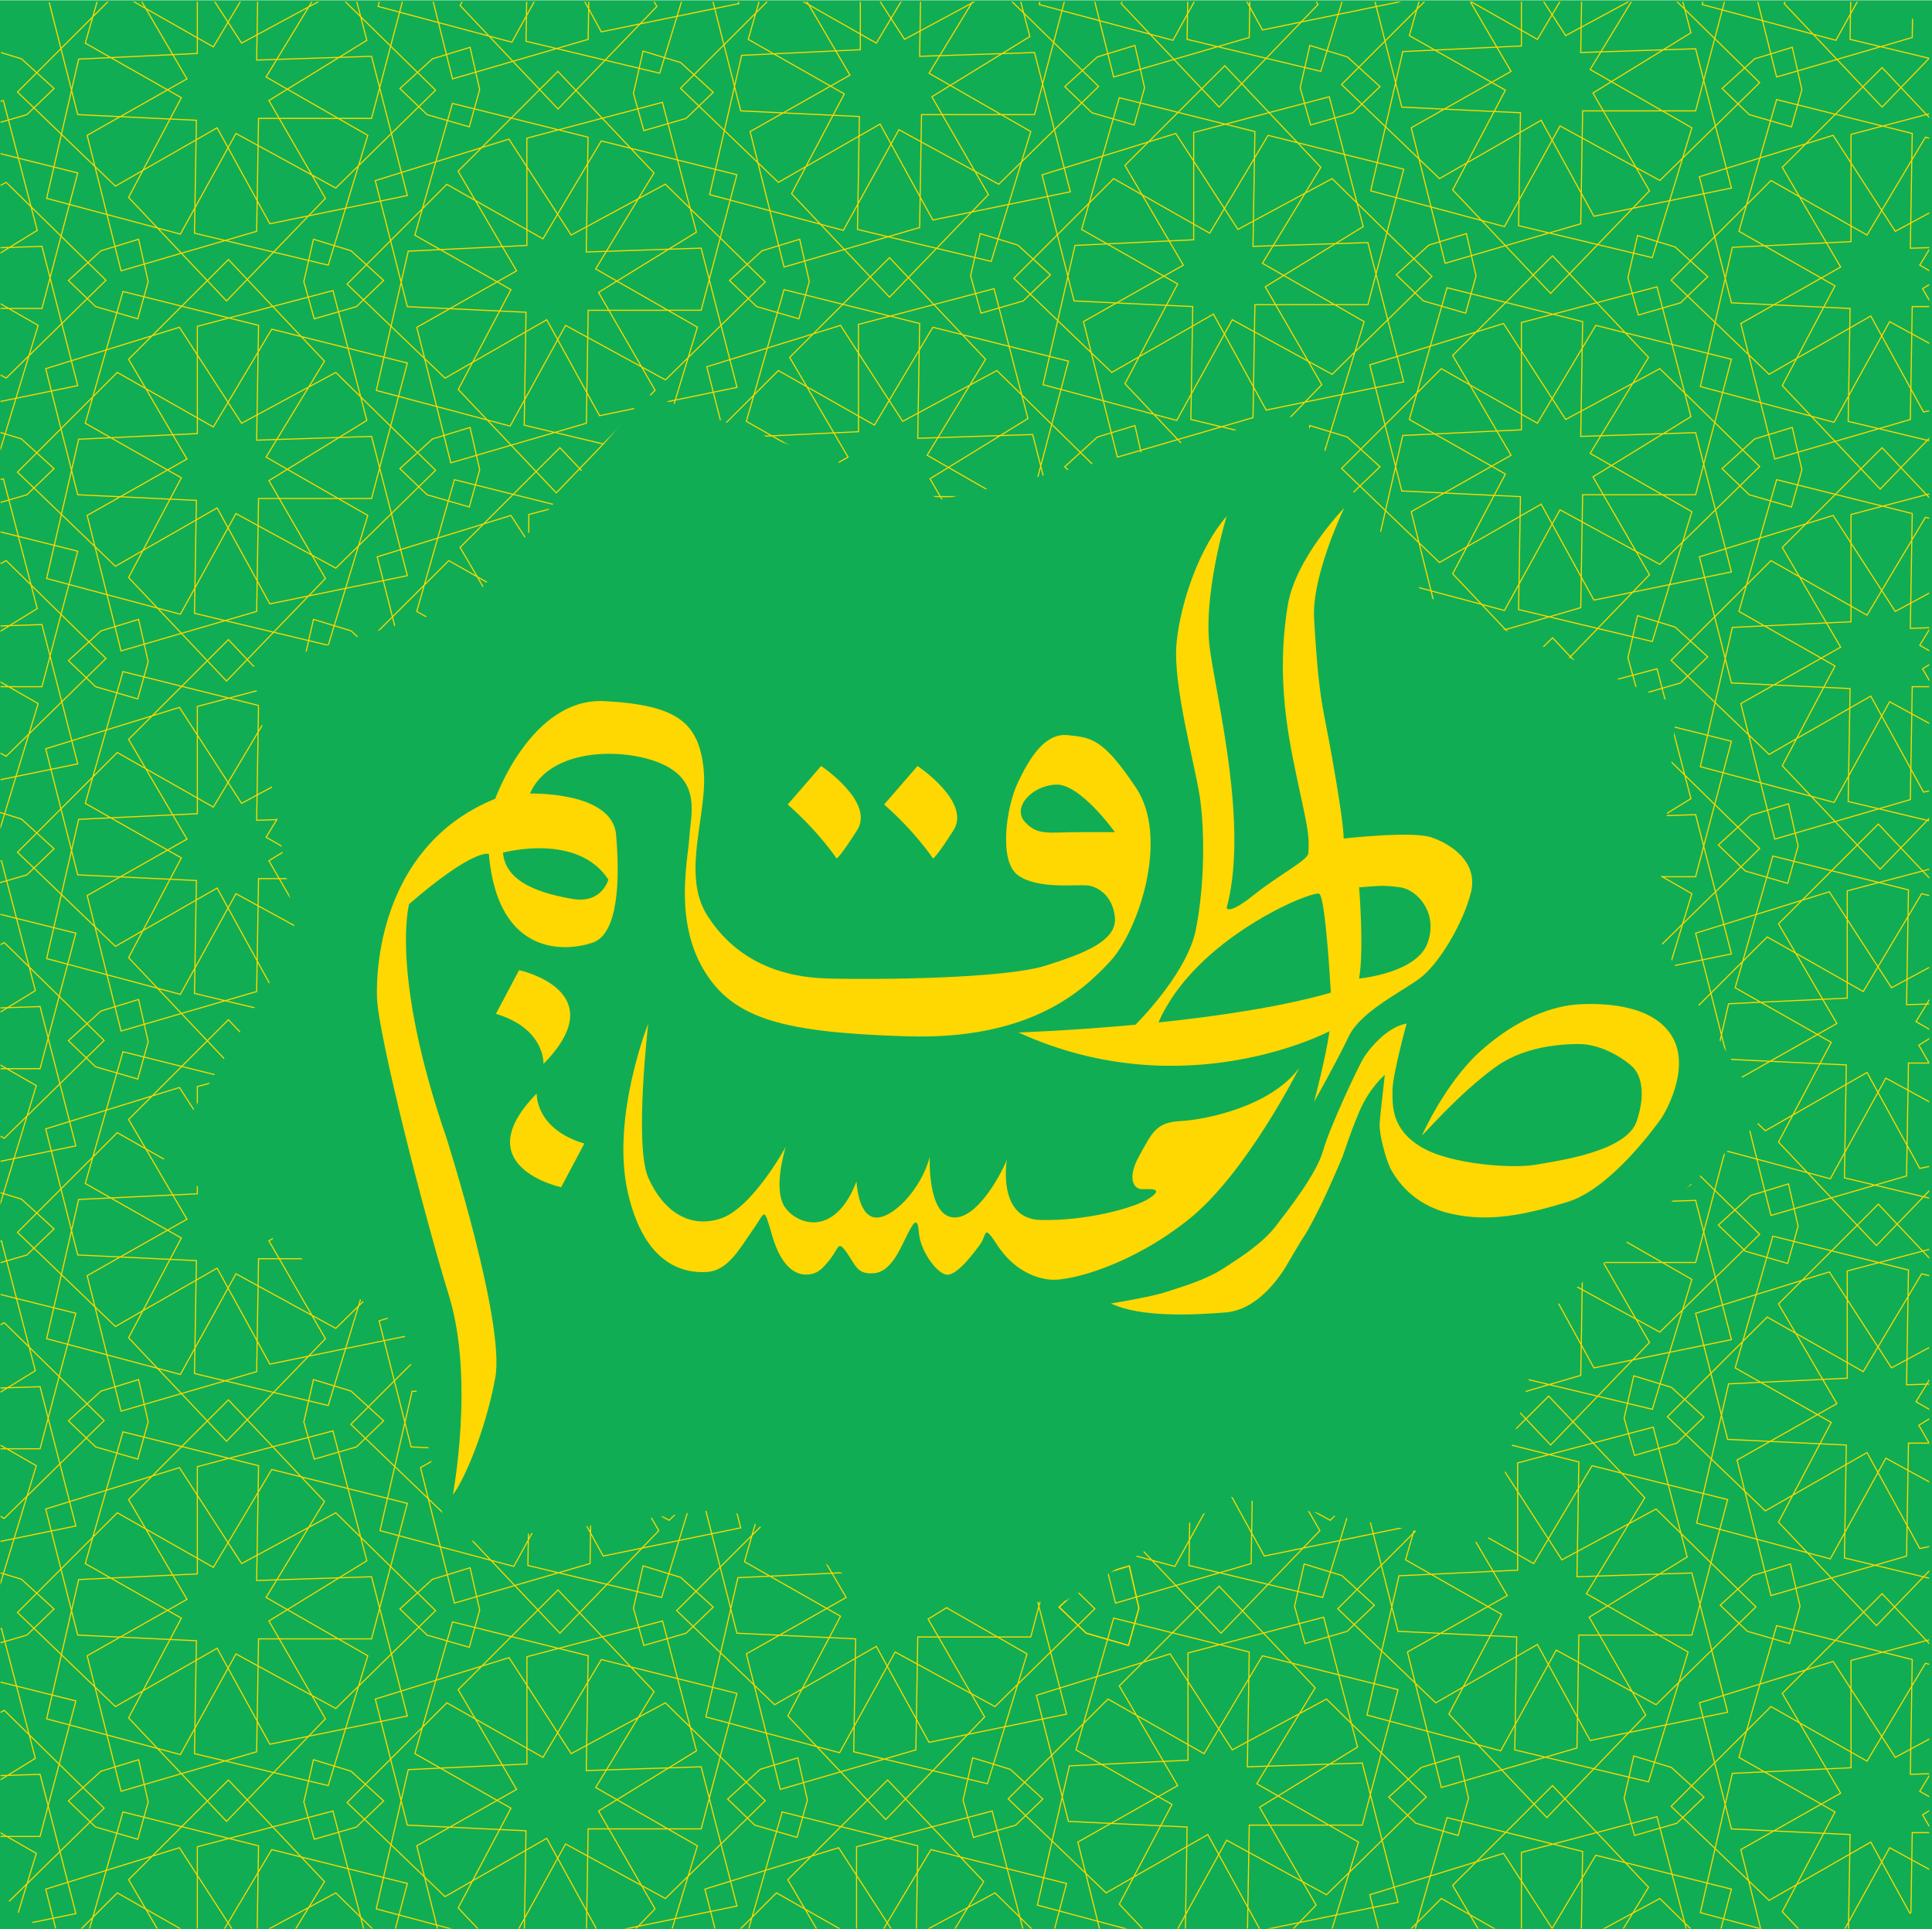
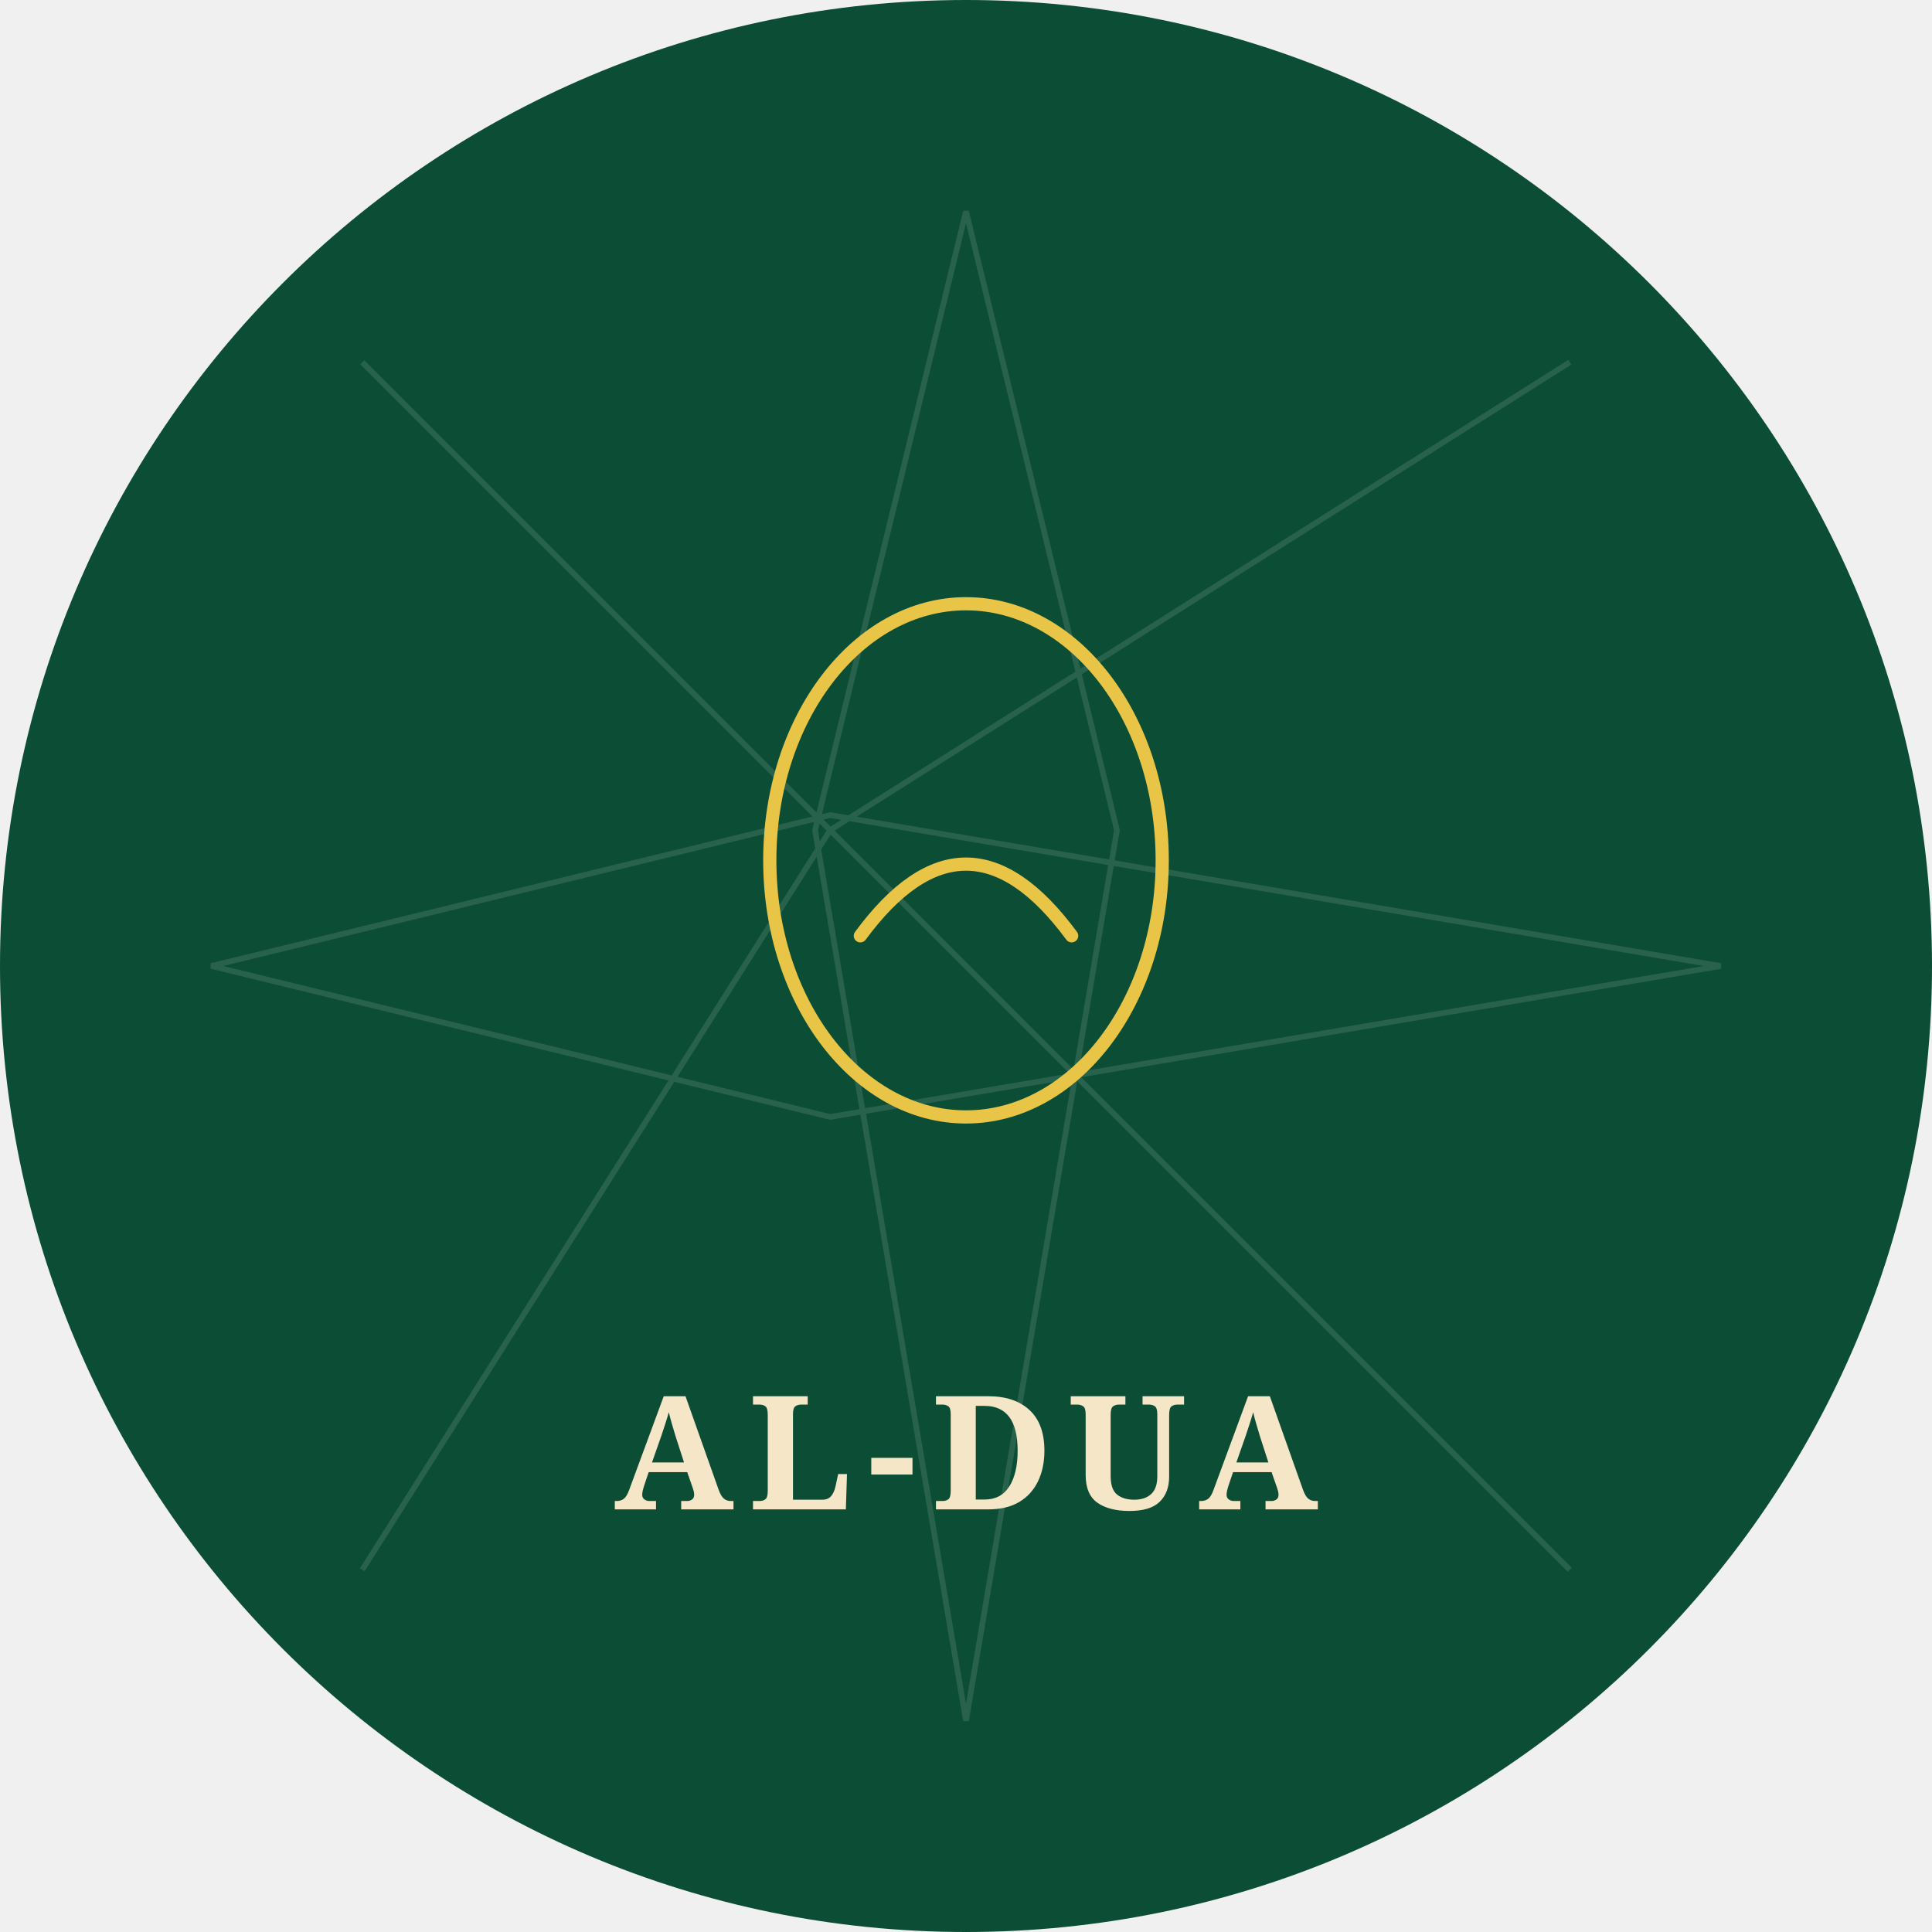
- <svg xmlns="http://www.w3.org/2000/svg" xmlns:xlink="http://www.w3.org/1999/xlink" viewBox="0 0 1745 1742">
-   <g id="Layer_2">
-     <path d="M-.39.29H1745V1744H-.39z" class="st17" fill="#11ad54" />
-     <defs>
-       <path id="SVGID_5_" d="M1690.59 1741.88H52.32c-28.64 0-51.86-23.22-51.86-51.86V53.42c0-28.64 23.22-51.86 51.86-51.86h1638.27c28.64 0 51.86 23.22 51.86 51.86v1636.6c0 28.64-23.22 51.86-51.86 51.86z" />
-     </defs>
-     <clipPath id="SVGID_2_">
-       <use overflow="visible" xlink:href="#SVGID_5_" />
-     </clipPath>
-     <path d="M293.91 522.47l-51.03-88.38 88.46-54.39-30.62-117.26-122.48 32.29v96.87l-107.18 5.1-28.92 125.77 120.79 32.29 50.18-90.93 90.16 49.29 90.16-88.38-90.16-88.37-85.06 45.88-56.14-86.67-120.78 37.39 28.92 113.87 107.17 5.09-1.7 101.98 120.79 28.89 35.72-117.27-91.86-52.68 52.73-86.68-86.76-91.77-90.16 90.07 52.74 90.08-90.16 50.98 30.62 122.37 122.48-35.69 1.7-101.97h102.07l32.32-122.37-122.48-30.59-52.73 88.37-86.76-49.28-90.16 90.07 88.46 84.98 91.86-52.69 47.63 86.68 124.18-25.49-32.32-125.77-103.77 3.4 1.7-103.67-122.48-30.59-34.02 118.96 86.76 49.29-47.64 90.08 88.46 93.47z" class="st18" fill="none" stroke="#fed800" stroke-miterlimit="10" clip-path="url(#SVGID_2_)" />
-     <path d="M283.83 287.94l38.15-11.06 24.52-23.57-29.41-26.84-33.97-10.39-8.68 38.19zM-13.87 457.89l38.15-11.05 24.52-23.58-29.42-26.83-33.97-10.4-8.67 38.19zM124.46 287.94l-38.15-11.06-24.52-23.57 29.42-26.84 33.97-10.39 8.67 38.19zM124.46 631.24l-38.15-11.05-24.52-23.58 29.42-26.83 33.97-10.39 8.67 38.18zM283.83 631.24l38.15-11.05 24.52-23.58-29.41-26.83-33.97-10.39-8.68 38.18zM423.86 457.89l-38.15-11.05-24.51-23.58 29.41-26.83 33.97-10.4 8.68 38.19z" class="st18" fill="none" stroke="#fed800" stroke-miterlimit="10" clip-path="url(#SVGID_2_)" />
-     <path d="M591.69 352.45l-51.1-88.34 88.42-54.45-30.7-117.24-122.46 32.37.06 96.88-107.16 5.17-28.84 125.79 120.81 32.2 50.12-90.96 90.2 49.23 90.09-88.44-90.22-88.32-85.03 45.95-56.19-86.63-120.76 37.47 29 113.85L475.11 282l-1.63 101.97 120.8 28.81 35.64-117.29-91.9-52.62 52.68-86.72-86.83-91.71-90.1 90.14 52.8 90.04-90.12 51.05 30.71 122.34 122.45-35.78 1.63-101.97 102.07-.07 32.24-122.39-122.51-30.5-52.67 88.41-86.79-49.23-90.1 90.14L402 341.54l91.82-52.75 47.7 86.64 124.16-25.58-32.41-125.74-103.77 3.47 1.63-103.67-122.5-30.51-33.94 118.99 86.79 49.23-47.57 90.11 88.53 93.41z" class="st18" fill="none" stroke="#fed800" stroke-miterlimit="10" clip-path="url(#SVGID_2_)" />
-     <path d="M581.53 117.99l38.16-11.06 24.51-23.58-29.41-26.83-33.97-10.39-8.68 38.18zM581.53 461.29l38.16-11.05 24.51-23.58-29.41-26.84-33.97-10.39-8.68 38.19zM721.57 287.94l-38.16-11.06-24.51-23.57 29.41-26.84 33.97-10.39 8.68 38.19zM1193.83 347.41l-51.04-88.37 88.46-54.39-30.62-117.26-122.48 32.29v96.87l-107.18 5.1-28.92 125.76 120.79 32.29 50.18-90.92 90.16 49.29 90.16-88.38-90.16-88.37-85.06 45.88-56.13-86.67-120.79 37.39 28.92 113.86 107.18 5.1-1.7 101.98 120.78 28.89 35.72-117.27-91.86-52.69 52.73-86.67-86.75-91.78-90.17 90.08 52.74 90.07-90.16 50.99 30.62 122.37 122.48-35.69 1.7-101.98h102.07l32.33-122.36-122.49-30.59-52.73 88.37-86.76-49.28-90.16 90.07 88.46 84.98 91.86-52.69 47.63 86.68 124.19-25.5-32.33-125.76-103.77 3.4 1.7-103.67-122.48-30.59-34.02 118.96 86.76 49.29-47.64 90.07 88.46 93.48zM-3.79 692.42l-51.03-88.38 88.46-54.38L3.02 432.39l-122.49 32.29v96.87l-107.17 5.1-28.92 125.77 120.78 32.29 50.19-90.93 90.16 49.29 90.16-88.37-90.16-88.38-85.06 45.89-56.14-86.68-120.78 37.39 28.92 113.87 107.17 5.1-1.7 101.97 120.78 28.89 35.73-117.27-91.86-52.68 52.73-86.68-86.76-91.77-90.16 90.07 52.74 90.08-90.16 50.98 30.62 122.37 122.48-35.69 1.7-101.97H37.89l32.32-122.37-122.48-30.59-52.74 88.38-86.76-49.29-90.16 90.07 88.46 84.98 91.87-52.68 47.63 86.67 124.18-25.49L37.89 564.1l-103.77 3.4 1.7-103.67-122.48-30.59-34.03 118.97 86.76 49.28-47.63 90.08 88.46 93.47z" class="st18" fill="none" stroke="#fed800" stroke-miterlimit="10" clip-path="url(#SVGID_2_)" />
-     <path d="M-5.49 1037.42l-51.03-88.37 88.46-54.39L1.32 777.39l-122.49 32.3v96.87l-107.17 5.1-28.92 125.76 120.78 32.29 50.19-90.92 90.16 49.28 90.16-88.37-90.16-88.38-85.06 45.89-56.14-86.68-120.78 37.39 28.92 113.87 107.17 5.1-1.7 101.97 120.78 28.89 35.73-117.26-91.87-52.69 52.74-86.67-86.76-91.78-90.16 90.08 52.74 90.07-90.17 50.99 30.63 122.36 122.48-35.69 1.7-101.97H36.19l32.32-122.36-122.48-30.6-52.74 88.38-86.76-49.29-90.16 90.08 88.46 84.97 91.86-52.68 47.64 86.68 124.18-25.5-32.32-125.76-103.77 3.4 1.7-103.67-122.48-30.6-34.03 118.97 86.76 49.29-47.63 90.07 88.46 93.48z" class="st18" fill="none" stroke="#fed800" stroke-miterlimit="10" clip-path="url(#SVGID_2_)" />
-     <path d="M-5.49 1380.73l-51.03-88.38 88.46-54.38L1.32 1120.7l-122.49 32.29v96.87l-107.17 5.1-28.92 125.77 120.78 32.29 50.19-90.93 90.16 49.29L94.03 1283l-90.16-88.37-85.06 45.89-56.14-86.68-120.78 37.39 28.92 113.87 107.17 5.1-1.7 101.97 120.78 28.89 35.73-117.27-91.87-52.68 52.74-86.68-86.76-91.77-90.16 90.07 52.74 90.08-90.17 50.98 30.63 122.37 122.48-35.69 1.7-101.97H36.19l32.32-122.37-122.48-30.59-52.74 88.37-86.76-49.28-90.16 90.07 88.46 84.98 91.86-52.69 47.64 86.68 124.18-25.49-32.32-125.77-103.77 3.4 1.7-103.67-122.48-30.59-34.03 118.97 86.76 49.28-47.63 90.08 88.46 93.47z" class="st18" fill="none" stroke="#fed800" stroke-miterlimit="10" clip-path="url(#SVGID_2_)" />
-     <path d="M-5.49 1730.83l-51.03-88.38 88.46-54.38L1.32 1470.8l-122.49 32.29v96.88l-107.17 5.09-28.92 125.77 120.78 32.29 50.19-90.93 90.16 49.29 90.16-88.37-90.16-88.38-85.06 45.89-56.14-86.68-120.78 37.39 28.92 113.87 107.17 5.1-1.7 101.97 120.78 28.89 35.73-117.27-91.87-52.68 52.74-86.68-86.76-91.77-90.16 90.07 52.74 90.08-90.17 50.98 30.63 122.37 122.48-35.69 1.7-101.97H36.19l32.32-122.37-122.48-30.59-52.74 88.38-86.76-49.29-90.16 90.08 88.46 84.97 91.86-52.68 47.64 86.67 124.18-25.49-32.32-125.77-103.77 3.4 1.7-103.67-122.48-30.59-34.03 118.97 86.76 49.28-47.63 90.08 88.46 93.47zM595.02 1382.43l-51.04-88.38 88.46-54.38-30.62-117.27-122.48 32.29v96.87l-107.17 5.1-28.92 125.77 120.78 32.29 50.18-90.93 90.17 49.29 90.16-88.38-90.16-88.37-85.06 45.88-56.14-86.67-120.78 37.39 28.92 113.87 107.17 5.1-1.7 101.97 120.78 28.89 35.72-117.27-91.86-52.68 52.74-86.68-86.76-91.77-90.16 90.07 52.73 90.08-90.16 50.98 30.62 122.37 122.49-35.69 1.7-101.97H636.7l32.32-122.37-122.48-30.59-52.74 88.37-86.76-49.28-90.16 90.07 88.46 84.98 91.86-52.69 47.63 86.68 124.19-25.49-32.32-125.77-103.77 3.4 1.7-103.67-122.49-30.59-34.02 118.96 86.76 49.29-47.63 90.08 88.46 93.47zM889.32 1895.68l-51.04-88.37 88.46-54.39-30.62-117.26-122.48 32.29v96.87l-107.17 5.1-28.92 125.76 120.78 32.29 50.18-90.92 90.16 49.29 90.17-88.38-90.17-88.38-85.05 45.89-56.14-86.67-120.78 37.39 28.92 113.86 107.17 5.1-1.7 101.97 120.78 28.9 35.72-117.27-91.86-52.69 52.74-86.67-86.76-91.78-90.16 90.08 52.73 90.07-90.16 50.99 30.62 122.36 122.49-35.69 1.7-101.97H931l32.32-122.36-122.48-30.59-52.74 88.37-86.76-49.29-90.16 90.08 88.46 84.98 91.86-52.69 47.63 86.68 124.19-25.5L931 1767.37l-103.77 3.4 1.7-103.67-122.49-30.6-34.02 118.97 86.76 49.29-47.63 90.07 88.46 93.48zM1192.12 1382.43l-51.03-88.38 88.46-54.38-30.62-117.27-122.48 32.29v96.87l-107.18 5.1-28.92 125.77 120.79 32.29 50.18-90.93 90.16 49.29 90.16-88.38-90.16-88.37-85.06 45.88-56.14-86.67-120.78 37.39 28.92 113.87 107.18 5.1-1.71 101.97 120.79 28.89 35.72-117.27-91.86-52.68 52.73-86.68-86.76-91.77-90.16 90.07 52.74 90.08-90.16 50.98 30.62 122.37 122.48-35.69 1.7-101.97h102.07l32.32-122.37-122.48-30.59-52.73 88.37-86.76-49.28-90.16 90.07 88.46 84.98 91.86-52.69 47.63 86.68 124.18-25.49-32.32-125.77-103.77 3.4 1.7-103.67-122.48-30.59-34.02 118.96 86.76 49.29-47.64 90.08 88.46 93.47zM1489.83 1900.78l-51.04-88.37 88.46-54.39-30.62-117.27-122.48 32.29v96.88l-107.17 5.1-28.92 125.76 120.78 32.29 50.18-90.92 90.16 49.28 90.16-88.37-90.16-88.38-85.05 45.89-56.14-86.68-120.79 37.39 28.92 113.87 107.18 5.1-1.7 101.97 120.78 28.89 35.72-117.26-91.86-52.69 52.74-86.67-86.76-91.78-90.16 90.08 52.73 90.07-90.16 50.99 30.62 122.36 122.48-35.69 1.71-101.97h102.06l32.33-122.36-122.49-30.6-52.73 88.38-86.76-49.29-90.16 90.08 88.46 84.97 91.86-52.68 47.63 86.67 124.19-25.49-32.33-125.76-103.77 3.4 1.71-103.68-122.49-30.59-34.02 118.97 86.76 49.29-47.63 90.07 88.46 93.48z" class="st18" fill="none" stroke="#fed800" stroke-miterlimit="10" clip-path="url(#SVGID_2_)" />
-     <path d="M1787.53 1727.43l-51.04-88.38 88.46-54.38-30.62-117.27-122.48 32.29v96.88l-107.17 5.09-28.92 125.77 120.78 32.29 50.18-90.92 90.17 49.28 90.16-88.37-90.16-88.38-85.06 45.89-56.14-86.68-120.78 37.39 28.92 113.87 107.17 5.1-1.7 101.97 120.78 28.89 35.72-117.26-91.86-52.69 52.74-86.68-86.76-91.77-90.16 90.07 52.73 90.08-90.16 50.99 30.62 122.36 122.49-35.69 1.7-101.97h102.07l32.32-122.37-122.48-30.59-52.74 88.38-86.76-49.29-90.16 90.08 88.46 84.97 91.86-52.68 47.63 86.67 124.19-25.49-32.32-125.76-103.77 3.39 1.7-103.67-122.49-30.59-34.02 118.97 86.76 49.28-47.63 90.08 88.46 93.47zM1789.23 4.11l-51.03-88.38 88.46-54.38-30.63-117.27-122.48 32.29v96.88l-107.17 5.09-28.92 125.77 120.78 32.29 50.19-90.92 90.16 49.28 90.16-88.37-90.16-88.38-85.06 45.89-56.14-86.68-120.78 37.39 28.92 113.87 107.17 5.1-1.7 101.97 120.78 28.89 35.73-117.26-91.87-52.69 52.74-86.68-86.76-91.77-90.16 90.07 52.74 90.08-90.17 50.99 30.62 122.36 122.49-35.69 1.7-101.97h102.07l32.32-122.37-122.48-30.59-52.74 88.38-86.76-49.29-90.16 90.08 88.46 84.97 91.86-52.68 47.64 86.67 124.18-25.49-32.32-125.76-103.77 3.39 1.7-103.67-122.48-30.59-34.03 118.97 86.76 49.28-47.63 90.08 88.46 93.47zM1489.83 1212.47l-51.04-88.37 88.46-54.39-30.62-117.26-122.48 32.29v96.87l-107.17 5.1-28.92 125.76 120.78 32.29 50.18-90.92 90.16 49.29 90.16-88.38-90.16-88.38-85.05 45.89-56.14-86.67-120.79 37.39 28.92 113.86 107.18 5.1-1.7 101.97 120.78 28.9 35.72-117.27-91.86-52.69 52.74-86.67-86.76-91.78-90.16 90.08 52.73 90.07-90.16 50.99 30.62 122.36 122.48-35.69 1.71-101.97h102.06l32.33-122.36-122.49-30.59-52.73 88.37-86.76-49.29-90.16 90.08 88.46 84.98 91.86-52.69 47.63 86.68 124.19-25.5-32.33-125.76-103.77 3.4 1.71-103.67-122.49-30.59-34.02 118.96 86.76 49.29-47.63 90.07 88.46 93.48z" class="st18" fill="none" stroke="#fed800" stroke-miterlimit="10" clip-path="url(#SVGID_2_)" />
-     <path d="M1489.83 864.07l-51.04-88.38 88.46-54.38-30.62-117.27-122.48 32.29v96.88l-107.17 5.09-28.92 125.77 120.78 32.29 50.18-90.92 90.16 49.28 90.16-88.37-90.16-88.38-85.05 45.89-56.14-86.68-120.79 37.39 28.92 113.87 107.18 5.1-1.7 101.97 120.78 28.89 35.72-117.26-91.86-52.69 52.74-86.68-86.76-91.77-90.16 90.08 52.73 90.07-90.16 50.99 30.62 122.36 122.48-35.69 1.71-101.97h102.06l32.33-122.37-122.49-30.59-52.73 88.38-86.76-49.29-90.16 90.08 88.46 84.97 91.86-52.68 47.63 86.67 124.19-25.49-32.33-125.76-103.77 3.39 1.71-103.67-122.49-30.59-34.02 118.97 86.76 49.29-47.63 90.07 88.46 93.47z" class="st18" fill="none" stroke="#fed800" stroke-miterlimit="10" clip-path="url(#SVGID_2_)" />
-     <path d="M1489.83 519.07l-51.04-88.38 88.46-54.38-30.62-117.27-122.48 32.29v96.87l-107.17 5.1-28.92 125.77 120.78 32.29 50.18-90.93 90.16 49.29 90.16-88.38-90.16-88.37-85.05 45.89-56.14-86.68-120.79 37.39 28.92 113.87 107.18 5.1-1.7 101.97 120.78 28.89 35.72-117.27-91.86-52.68 52.74-86.68-86.76-91.77-90.16 90.07 52.73 90.08-90.16 50.98 30.62 122.37 122.48-35.69 1.71-101.97h102.06l32.33-122.37-122.49-30.59-52.73 88.37-86.76-49.28-90.16 90.07 88.46 84.98 91.86-52.69 47.63 86.68 124.19-25.49-32.33-125.77-103.77 3.4 1.71-103.67-122.49-30.59-34.02 118.97 86.76 49.28-47.63 90.08 88.46 93.47z" class="st18" fill="none" stroke="#fed800" stroke-miterlimit="10" clip-path="url(#SVGID_2_)" />
-     <path d="M1489.83 172.36l-51.04-88.37 88.46-54.39-30.62-117.27-122.48 32.3V41.5l-107.17 5.1-28.92 125.76 120.78 32.29 50.18-90.92 90.16 49.29 90.16-88.38-90.16-88.38-85.05 45.89-56.14-86.67-120.79 37.39 28.92 113.86 107.18 5.1-1.7 101.97 120.78 28.9 35.72-117.27-91.86-52.69 52.74-86.67-86.76-91.78-90.16 90.08 52.73 90.07-90.16 50.99 30.62 122.36 122.48-35.69 1.71-101.97h102.06l32.33-122.36-122.49-30.59-52.73 88.37-86.76-49.29-90.16 90.08 88.46 84.98 91.86-52.69 47.63 86.68 124.19-25.5-32.33-125.76-103.77 3.4 1.71-103.67-122.49-30.6-34.02 118.97 86.76 49.29-47.63 90.07 88.46 93.48z" class="st18" fill="none" stroke="#fed800" stroke-miterlimit="10" clip-path="url(#SVGID_2_)" />
-     <path d="M1190.42 4.11l-51.03-88.38 88.46-54.38-30.62-117.27-122.49 32.29v96.88l-107.17 5.09L938.65 4.11l120.78 32.29 50.19-90.92 90.16 49.28 90.16-88.37-90.16-88.38-85.06 45.89-56.14-86.68-120.78 37.39 28.92 113.87 107.17 5.1-1.7 101.97 120.78 28.89 35.73-117.26-91.86-52.69 52.73-86.68-86.76-91.77-90.16 90.07 52.74 90.08-90.16 50.99 30.62 122.36 122.48-35.69 1.7-101.97h102.07l32.32-122.37-122.48-30.59-52.74 88.38-86.75-49.29-90.17 90.08 88.46 84.97 91.87-52.68 47.63 86.67 124.18-25.49-32.32-125.76-103.77 3.39 1.7-103.67-122.48-30.59-34.02 118.97 86.75 49.28-47.63 90.08 88.46 93.47zM891.02 520.77l-51.03-88.38 88.46-54.38-30.63-117.27-122.48 32.29v96.87L668.17 395l-28.92 125.77 120.78 32.29 50.18-90.93 90.17 49.29 90.16-88.38-90.16-88.37-85.06 45.88-56.14-86.67-120.78 37.39 28.92 113.87 107.17 5.1-1.7 101.97 120.78 28.89 35.73-117.27-91.87-52.68 52.74-86.68-86.76-91.77-90.16 90.07 52.73 90.08-90.16 50.98 30.62 122.37 122.49-35.69 1.7-101.97H932.7l32.32-122.37-122.48-30.59-52.74 88.37-86.76-49.28-90.16 90.07 88.46 84.98 91.86-52.69 47.64 86.68 124.18-25.49-32.32-125.77-103.77 3.4 1.7-103.67-122.48-30.59-34.03 118.96 86.76 49.29-47.63 90.08 88.46 93.47z" class="st18" fill="none" stroke="#fed800" stroke-miterlimit="10" clip-path="url(#SVGID_2_)" />
-     <path d="M593.32 692.42l-51.04-88.38 88.46-54.38-30.62-117.27-122.48 32.29v96.87l-107.17 5.1-28.92 125.77 120.78 32.29 50.18-90.93 90.16 49.29 90.17-88.37-90.17-88.38-85.05 45.89-56.14-86.68-120.78 37.39 28.92 113.87 107.17 5.1-1.7 101.97 120.78 28.89 35.72-117.27-91.86-52.68 52.74-86.68-86.76-91.77-90.16 90.07 52.73 90.08-90.16 50.98 30.62 122.37 122.49-35.69 1.7-101.97H635l32.32-122.37-122.49-30.59-52.73 88.38-86.76-49.29-90.16 90.07 88.46 84.98 91.86-52.68 47.63 86.67 124.19-25.49L635 564.1l-103.77 3.4 1.7-103.67-122.49-30.59-34.02 118.97 86.76 49.28-47.63 90.08 88.46 93.47zM-3.79 350.81l-51.03-88.37 88.46-54.39L3.02 90.79l-122.49 32.29v96.87l-107.17 5.1-28.92 125.76 120.78 32.29 50.19-90.92 90.16 49.29 90.16-88.38-90.16-88.38-85.06 45.89-56.14-86.67-120.78 37.39 28.92 113.86 107.17 5.1-1.7 101.97 120.78 28.9 35.73-117.27-91.86-52.69 52.73-86.67-86.76-91.78-90.16 90.08 52.74 90.07-90.16 50.99 30.62 122.36 122.48-35.69 1.7-101.97H37.89l32.32-122.36-122.48-30.59-52.74 88.37-86.76-49.29-90.16 90.08 88.46 84.98 91.87-52.69 47.63 86.68 124.18-25.5L37.89 222.5l-103.77 3.4 1.7-103.67-122.48-30.59-34.03 118.96 86.76 49.29-47.63 90.07 88.46 93.48zM593.32 5.81l-51.04-88.38 88.46-54.38-30.62-117.27-122.48 32.29v96.88l-107.17 5.09L341.55 5.81 462.33 38.1l50.18-90.92 90.16 49.28 90.17-88.37-90.17-88.38-85.05 45.89-56.14-86.68-120.78 37.39 28.92 113.87 107.17 5.1-1.7 101.97 120.78 28.89 35.72-117.27-91.86-52.68 52.74-86.68-86.76-91.77-90.16 90.07 52.73 90.08-90.16 50.98 30.62 122.37 122.49-35.69 1.7-101.97H635l32.32-122.37-122.49-30.59L492.1-131l-86.76-49.29-90.16 90.08 88.46 84.97 91.86-52.68 47.63 86.67L667.32 3.26 635-122.51l-103.77 3.4 1.7-103.67-122.49-30.59-34.02 118.97 86.76 49.28-47.63 90.08 88.46 93.47z" class="st18" fill="none" stroke="#fed800" stroke-miterlimit="10" clip-path="url(#SVGID_2_)" />
-     <path d="M892.72 175.76l-51.03-88.37L930.15 33 899.53-84.27l-122.49 32.3V44.9L669.87 50l-28.92 125.76 120.78 32.29 50.19-90.92 90.16 49.28 90.16-88.37-90.16-88.38-85.06 45.89-56.14-86.68L640.1-13.74l28.92 113.87 107.17 5.1-1.7 101.97 120.78 28.89L931 118.83l-91.87-52.69 52.74-86.67-86.76-91.78-90.16 90.08 52.74 90.07-90.17 50.99 30.63 122.36 122.48-35.69 1.7-101.97H934.4l32.32-122.36-122.48-30.6-52.74 88.38-86.76-49.29-90.16 90.08 88.46 84.97 91.86-52.68 47.64 86.68 124.18-25.5L934.4 47.45l-103.77 3.4 1.7-103.67-122.48-30.6-34.03 118.97 86.76 49.29-47.63 90.07 88.46 93.48zM1183.74 112.89l38.15-11.06 24.52-23.58L1217 51.42l-33.97-10.39-8.68 38.18z" class="st18" fill="none" stroke="#fed800" stroke-miterlimit="10" clip-path="url(#SVGID_2_)" />
-     <path d="M886.04 282.84l38.15-11.06 24.52-23.57-29.41-26.84-33.97-10.39-8.68 38.19zM1024.37 112.89l-38.15-11.06-24.51-23.58 29.41-26.83 33.97-10.39 8.67 38.18zM1024.37 456.19l-38.15-11.05-24.51-23.58 29.41-26.83 33.97-10.4 8.67 38.19zM1183.74 456.19l38.15-11.05 24.52-23.58-29.41-26.83-33.97-10.4-8.68 38.19zM1323.78 282.84l-38.16-11.06-24.51-23.57 29.41-26.84 33.97-10.39 8.68 38.19zM293.91 179.16l-51.03-88.37 88.46-54.39-30.62-117.27-122.48 32.29V48.3L71.06 53.4 42.14 179.16l120.79 32.29 50.18-90.92 90.16 49.28 90.16-88.37-90.16-88.38-85.06 45.89-56.14-86.68L41.29-10.34l28.92 113.87 107.17 5.1-1.7 101.97 120.79 28.89 35.72-117.26-91.86-52.69 52.73-86.67-86.76-91.78-90.16 90.08 52.74 90.07-90.16 50.99 30.62 122.36 122.48-35.69 1.7-101.97h102.07l32.32-122.37-122.48-30.59-52.73 88.38-86.76-49.29-90.16 90.08 88.46 84.97 91.86-52.68 47.63 86.67 124.18-25.49-32.32-125.76-103.77 3.4 1.7-103.68-122.48-30.59L77.02 38.95l86.76 49.29-47.64 90.07 88.46 93.47z" class="st18" fill="none" stroke="#fed800" stroke-miterlimit="10" clip-path="url(#SVGID_2_)" />
-     <path d="M-13.87 114.59l38.15-11.06L48.8 79.95 19.38 53.12l-33.97-10.39-8.67 38.18z" class="st18" fill="none" stroke="#fed800" stroke-miterlimit="10" clip-path="url(#SVGID_2_)" />
-     <g class="st20">
-       <path d="M293.91 865.77l-51.03-88.38 88.46-54.38-30.62-117.27-122.48 32.29v96.88L71.06 740 42.14 865.77l120.79 32.29 50.18-90.92 90.16 49.28 90.16-88.37-90.16-88.38-85.06 45.89-56.14-86.68-120.78 37.39 28.92 113.87 107.17 5.1-1.7 101.97 120.79 28.89 35.72-117.26-91.86-52.69 52.73-86.68-86.76-91.77-90.16 90.07 52.74 90.08-90.16 50.99 30.62 122.36 122.48-35.69 1.7-101.97h102.07l32.32-122.37-122.48-30.59-52.73 88.38-86.76-49.29-90.16 90.08 88.46 84.97 91.86-52.68 47.63 86.67 124.18-25.49-32.32-125.76-103.77 3.39 1.7-103.67-122.48-30.59-34.02 118.97 86.76 49.28-47.64 90.08 88.46 93.47z" class="st21" fill="none" stroke="#fed800" stroke-miterlimit="10" />
-       <path d="M-13.87 801.2l38.15-11.06 24.52-23.58-29.42-26.83-33.97-10.39-8.67 38.18zM124.46 974.55l-38.15-11.06-24.52-23.58 29.42-26.83 33.97-10.39 8.67 38.18zM283.83 974.55l38.15-11.06 24.52-23.58-29.41-26.83-33.97-10.39-8.68 38.18zM423.86 801.2l-38.15-11.06-24.51-23.58 29.41-26.83 33.97-10.39 8.68 38.18z" class="st21" fill="none" stroke="#fed800" stroke-miterlimit="10" />
-     </g>
-     <path d="M423.86 114.59l-38.15-11.06-24.51-23.58 29.41-26.83 33.97-10.39 8.68 38.18z" class="st18" fill="none" stroke="#fed800" stroke-miterlimit="10" clip-path="url(#SVGID_2_)" />
-     <g class="st20" clip-path="url(#SVGID_2_)">
-       <path d="M293.91 1552.38L242.88 1464l88.46-54.38-30.62-117.27-122.48 32.29v96.87l-107.18 5.1-28.92 125.77 120.79 32.29 50.18-90.93 90.16 49.29 90.16-88.37-90.16-88.38-85.06 45.89-56.14-86.68-120.78 37.39 28.92 113.87 107.17 5.1-1.7 101.97 120.79 28.89 35.72-117.27-91.86-52.68 52.73-86.68-86.76-91.77-90.16 90.07 52.74 90.08-90.16 50.98 30.62 122.37 122.48-35.69 1.7-101.97h102.07l32.32-122.37-122.48-30.59-52.73 88.38-86.76-49.29-90.16 90.08 88.46 84.97 91.86-52.68 47.63 86.67 124.18-25.49-32.32-125.77-103.77 3.4 1.7-103.67-122.48-30.59-34.02 118.97 86.76 49.28-47.64 90.08L204.6 1645z" class="st21" fill="none" stroke="#fed800" stroke-miterlimit="10" />
-       <path d="M-13.87 1487.81l38.15-11.06 24.52-23.58-29.42-26.83-33.97-10.39-8.67 38.18zM124.46 1661.16l-38.15-11.06-24.52-23.58 29.42-26.83 33.97-10.39 8.67 38.18zM283.83 1661.16l38.15-11.06 24.52-23.58-29.41-26.83-33.97-10.39-8.68 38.18zM423.86 1487.81l-38.15-11.06-24.51-23.58 29.41-26.83 33.97-10.39 8.68 38.18zM124.46 1317.85l-38.15-11.05-24.52-23.58 29.42-26.83 33.97-10.4 8.67 38.19zM283.83 1317.85l38.15-11.05 24.52-23.58-29.41-26.83-33.97-10.4-8.68 38.19z" class="st21" fill="none" stroke="#fed800" stroke-miterlimit="10" />
-     </g>
-     <g class="st20" clip-path="url(#SVGID_2_)">
-       <path d="M293.91 1895.68l-51.03-88.37 88.46-54.39-30.62-117.26-122.48 32.29v96.87l-107.18 5.1-28.92 125.76 120.79 32.29 50.18-90.92 90.16 49.29 90.16-88.38-90.16-88.38-85.06 45.89-56.14-86.67-120.78 37.39 28.92 113.86 107.17 5.1-1.7 101.97 120.79 28.9 35.72-117.27-91.86-52.69 52.73-86.67-86.76-91.78-90.16 90.08 52.74 90.07-90.16 50.99 30.62 122.36 122.48-35.69 1.7-101.97h102.07l32.32-122.36-122.48-30.59-52.73 88.37-86.76-49.29-90.16 90.08 88.46 84.98 91.86-52.69 47.63 86.68 124.18-25.5-32.32-125.76-103.77 3.4 1.7-103.67-122.48-30.6-34.02 118.97 86.76 49.29-47.64 90.07 88.46 93.48z" class="st21" fill="none" stroke="#fed800" stroke-miterlimit="10" />
-     </g>
-     <g class="st20" clip-path="url(#SVGID_2_)">
-       <path d="M591.62 1724.03l-51.04-88.37 88.46-54.39L598.42 1464l-122.48 32.29v96.88l-107.18 5.1-28.91 125.76 120.78 32.29 50.18-90.92 90.16 49.28 90.16-88.37-90.16-88.38-85.06 45.89-56.13-86.68-120.79 37.39 28.92 113.87 107.18 5.1-1.7 101.97 120.78 28.89 35.72-117.26-91.86-52.69 52.74-86.67-86.76-91.78-90.16 90.08 52.73 90.07-90.16 50.99 30.62 122.36 122.48-35.69 1.71-101.97h102.06l32.33-122.37-122.49-30.59-52.73 88.38-86.76-49.29-90.16 90.08 88.46 84.97 91.86-52.68 47.63 86.67 124.19-25.49-32.33-125.76-103.77 3.4 1.71-103.68-122.49-30.59-34.02 118.97 86.76 49.29-47.63 90.07 88.46 93.47z" class="st21" fill="none" stroke="#fed800" stroke-miterlimit="10" />
-     </g>
-     <g class="st20" clip-path="url(#SVGID_2_)">
-       <path d="M889.32 1550.68l-51.04-88.38 88.46-54.38-30.62-117.27-122.48 32.29v96.88l-107.17 5.09-28.92 125.77 120.78 32.29 50.18-90.92 90.16 49.28 90.17-88.37-90.17-88.38-85.05 45.89-56.14-86.68-120.78 37.39 28.92 113.87 107.17 5.1-1.7 101.97 120.78 28.89 35.72-117.27-91.86-52.68 52.74-86.68-86.76-91.77-90.16 90.07 52.73 90.08-90.16 50.98 30.62 122.37 122.49-35.69 1.7-101.97H931l32.32-122.37-122.48-30.59-52.74 88.38-86.76-49.29-90.16 90.08 88.46 84.97 91.86-52.68 47.63 86.67 124.19-25.49L931 1422.36l-103.77 3.4 1.7-103.67-122.49-30.59-34.02 118.97 86.76 49.28-47.63 90.08 88.46 93.47z" class="st21" fill="none" stroke="#fed800" stroke-miterlimit="10" />
-       <path d="M581.53 1486.11l38.16-11.06 24.51-23.58-29.41-26.83-33.97-10.39-8.68 38.18zM719.87 1659.46l-38.16-11.06-24.51-23.58 29.41-26.83 33.97-10.39 8.68 38.18zM879.24 1659.46l38.15-11.06 24.51-23.58-29.41-26.83-33.97-10.39-8.68 38.18zM1019.27 1486.11l-38.15-11.06-24.52-23.58 29.41-26.83 33.97-10.39 8.68 38.18zM719.87 1316.15l-38.16-11.05-24.51-23.58 29.41-26.83 33.97-10.39 8.68 38.18zM879.24 1316.15l38.15-11.05 24.51-23.58-29.41-26.83-33.97-10.39-8.68 38.18z" class="st21" fill="none" stroke="#fed800" stroke-miterlimit="10" />
-     </g>
-     <g class="st20" clip-path="url(#SVGID_2_)">
-       <path d="M1188.72 1720.63l-51.03-88.37 88.46-54.39-30.62-117.27-122.49 32.29v96.88l-107.17 5.1-28.92 125.76 120.78 32.29 50.19-90.92 90.16 49.28 90.16-88.37-90.16-88.38-85.06 45.89-56.14-86.68-120.78 37.39L965.02 1645l107.17 5.1-1.7 101.97 120.78 28.89L1227 1663.7l-91.86-52.69 52.73-86.67-86.76-91.78-90.16 90.08 52.74 90.07-90.16 50.99 30.62 122.36 122.48-35.69 1.7-101.97h102.07l32.32-122.36-122.48-30.6-52.74 88.38-86.76-49.29-90.16 90.08 88.46 84.97 91.87-52.68 47.63 86.68 124.18-25.5-32.32-125.76-103.77 3.4 1.7-103.67-122.48-30.6-34.03 118.97 86.76 49.29-47.63 90.07 88.46 93.48z" class="st21" fill="none" stroke="#fed800" stroke-miterlimit="10" />
-       <path d="M1019.27 1486.11l-38.15-11.06-24.52-23.58 29.41-26.83 33.97-10.39 8.68 38.18z" class="st21" fill="none" stroke="#fed800" stroke-miterlimit="10" />
-     </g>
-     <g class="st20" clip-path="url(#SVGID_2_)">
-       <path d="M1486.42 1548.98l-51.03-88.38 88.46-54.38-30.62-117.27-122.48 32.29v96.88l-107.18 5.09-28.92 125.77 120.79 32.29 50.18-90.92 90.16 49.28 90.16-88.37-90.16-88.38-85.06 45.89-56.14-86.68-120.78 37.39 28.92 113.87 107.18 5.1-1.71 101.97 120.79 28.89 35.72-117.26-91.86-52.69 52.73-86.68-86.76-91.77-90.16 90.07 52.74 90.08-90.16 50.99 30.62 122.36 122.48-35.69 1.7-101.97h102.07l32.32-122.37-122.48-30.59-52.73 88.38-86.76-49.29-90.16 90.08 88.46 84.97 91.86-52.68 47.63 86.67 124.18-25.49-32.32-125.76-103.77 3.39 1.7-103.67-122.48-30.59-34.02 118.97 86.76 49.28-47.64 90.08 88.46 93.47z" class="st21" fill="none" stroke="#fed800" stroke-miterlimit="10" />
-       <path d="M1178.64 1484.41l38.15-11.06 24.52-23.58-29.42-26.83-33.97-10.39-8.67 38.18zM1316.97 1657.76l-38.15-11.06-24.52-23.58 29.42-26.83 33.97-10.39 8.67 38.18zM1476.34 1657.76l38.15-11.06 24.52-23.58-29.41-26.83-33.97-10.39-8.68 38.18zM1616.37 1484.41l-38.15-11.06-24.51-23.58 29.41-26.83 33.97-10.39 8.68 38.18zM1316.97 1314.45l-38.15-11.05-24.52-23.58 29.42-26.83 33.97-10.39 8.67 38.18zM1476.34 1314.45l38.15-11.05 24.52-23.58-29.41-26.83-33.97-10.39-8.68 38.18z" class="st21" fill="none" stroke="#fed800" stroke-miterlimit="10" />
-     </g>
-     <g class="st20" clip-path="url(#SVGID_2_)">
-       <path d="M1784.13 1375.63l-51.04-88.38 88.46-54.38-30.62-117.27-122.48 32.29v96.87l-107.17 5.1-28.92 125.77 120.78 32.29 50.18-90.93 90.16 49.29 90.16-88.38-90.16-88.37-85.05 45.89-56.14-86.68-120.79 37.39 28.92 113.87 107.18 5.1-1.7 101.97 120.78 28.89 35.72-117.27-91.86-52.68 52.74-86.68-86.76-91.77-90.16 90.07 52.73 90.08-90.16 50.98 30.62 122.37 122.48-35.69 1.71-101.97h102.06l32.33-122.37-122.49-30.59-52.73 88.38-86.76-49.29-90.16 90.07 88.46 84.98 91.86-52.68 47.63 86.67 124.19-25.49-32.33-125.77-103.77 3.4 1.71-103.67-122.49-30.59-34.02 118.97 86.76 49.28-47.63 90.08 88.46 93.47z" class="st21" fill="none" stroke="#fed800" stroke-miterlimit="10" />
-       <path d="M1614.67 1141.1l-38.15-11.05-24.51-23.58 29.41-26.83 33.97-10.4 8.68 38.19z" class="st21" fill="none" stroke="#fed800" stroke-miterlimit="10" />
-     </g>
-     <g class="st20" clip-path="url(#SVGID_2_)">
-       <path d="M1784.13 1032.32l-51.04-88.37 88.46-54.39-30.62-117.26-122.48 32.29v96.87l-107.17 5.1-28.92 125.76 120.78 32.29 50.18-90.92 90.16 49.29 90.16-88.38-90.16-88.38-85.05 45.89-56.14-86.67-120.79 37.39 28.92 113.86 107.18 5.1-1.7 101.97 120.78 28.9 35.72-117.27-91.86-52.69 52.74-86.67-86.76-91.78-90.16 90.08 52.73 90.07-90.16 50.99 30.62 122.36 122.48-35.69 1.71-101.97h102.06l32.33-122.36-122.49-30.59-52.73 88.37-86.76-49.29-90.16 90.08 88.46 84.98 91.86-52.69 47.63 86.68 124.19-25.5-32.33-125.76-103.77 3.4 1.71-103.67-122.49-30.59-34.02 118.96 86.76 49.29-47.63 90.07 88.46 93.48z" class="st21" fill="none" stroke="#fed800" stroke-miterlimit="10" />
-       <path d="M1476.34 967.75l38.15-11.06 24.52-23.57-29.41-26.84-33.97-10.39-8.68 38.19zM1614.67 797.8l-38.15-11.06-24.51-23.58 29.41-26.83 33.97-10.39 8.68 38.18z" class="st21" fill="none" stroke="#fed800" stroke-miterlimit="10" />
-     </g>
-     <g class="st20" clip-path="url(#SVGID_2_)">
-       <path d="M1787.53 692.42l-51.04-88.38 88.46-54.38-30.62-117.27-122.48 32.29v96.87l-107.17 5.1-28.92 125.77 120.78 32.29 50.18-90.93 90.17 49.29 90.16-88.37-90.16-88.38-85.06 45.89-56.14-86.68-120.78 37.39 28.92 113.87 107.17 5.1-1.7 101.97 120.78 28.89 35.72-117.27-91.86-52.68 52.74-86.68-86.76-91.77-90.16 90.07 52.73 90.08-90.16 50.98 30.62 122.37 122.49-35.69 1.7-101.97h102.07l32.32-122.37-122.48-30.59-52.74 88.38-86.76-49.29-90.16 90.07 88.46 84.98 91.86-52.68 47.63 86.67 124.19-25.49-32.32-125.77-103.77 3.4 1.7-103.67-122.49-30.59-34.02 118.97 86.76 49.28-47.63 90.08 88.46 93.47z" class="st21" fill="none" stroke="#fed800" stroke-miterlimit="10" />
-       <path d="M1479.74 627.84l38.16-11.05 24.51-23.58-29.41-26.83-33.97-10.39-8.68 38.18zM1618.08 457.89l-38.16-11.05-24.51-23.58 29.41-26.83 33.97-10.4 8.68 38.19z" class="st21" fill="none" stroke="#fed800" stroke-miterlimit="10" />
-     </g>
-     <g class="st20" clip-path="url(#SVGID_2_)">
-       <path d="M1787.53 349.11l-51.04-88.37 88.46-54.39-30.62-117.26-122.48 32.29v96.87l-107.17 5.1-28.92 125.76 120.78 32.29 50.18-90.92 90.17 49.29 90.16-88.38-90.16-88.37-85.06 45.88-56.14-86.67-120.78 37.39 28.92 113.86 107.17 5.1-1.7 101.97 120.78 28.9 35.72-117.27-91.86-52.69 52.74-86.67-86.76-91.78-90.16 90.08 52.73 90.07-90.16 50.99 30.62 122.37 122.49-35.69 1.7-101.98h102.07l32.32-122.36-122.48-30.59-52.74 88.37-86.76-49.28-90.16 90.07 88.46 84.98 91.86-52.69 47.63 86.68 124.19-25.5-32.32-125.76-103.77 3.4 1.7-103.67-122.49-30.59-34.02 118.96 86.76 49.29-47.63 90.07 88.46 93.48z" class="st21" fill="none" stroke="#fed800" stroke-miterlimit="10" />
-       <path d="M1479.74 284.54l38.16-11.06 24.51-23.57-29.41-26.84-33.97-10.39-8.68 38.19zM1618.08 114.59l-38.16-11.06-24.51-23.58 29.41-26.83 33.97-10.39 8.68 38.18z" class="st21" fill="none" stroke="#fed800" stroke-miterlimit="10" />
-     </g>
-     <g class="st20" clip-path="url(#SVGID_2_)">
-       <path d="M293.91 1209.07l-51.03-88.37 88.46-54.39-30.62-117.26-122.48 32.29v96.87l-107.18 5.1-28.92 125.76 120.79 32.29 50.18-90.92 90.16 49.29 90.16-88.38-90.16-88.37-85.06 45.88-56.14-86.67-120.78 37.39 28.92 113.86 107.17 5.1-1.7 101.98 120.79 28.89 35.72-117.27-91.86-52.69 52.73-86.67L206.3 921l-90.16 90.08 52.74 90.07-90.16 50.99 30.62 122.37 122.48-35.69 1.7-101.98h102.07l32.32-122.36-122.48-30.59-52.73 88.37-86.76-49.28-90.16 90.07 88.46 84.98 91.86-52.69 47.63 86.68 124.18-25.5-32.32-125.76-103.77 3.4 1.7-103.67-122.48-30.59-34.02 118.96 86.76 49.29-47.64 90.07 88.46 93.48z" class="st21" fill="none" stroke="#fed800" stroke-miterlimit="10" />
-       <path d="M-13.87 1144.5l38.15-11.06 24.52-23.57-29.42-26.84-33.97-10.39-8.67 38.19zM423.86 1144.5l-38.15-11.06-24.51-23.57 29.41-26.84 33.97-10.39 8.68 38.19zM283.83 974.55l38.15-11.06 24.52-23.58-29.41-26.83-33.97-10.39-8.68 38.18z" class="st21" fill="none" stroke="#fed800" stroke-miterlimit="10" />
-     </g>
-     <path d="M583.96 355.91L422.35 546.26l-193.93 56.08 39.13 244.73-120.79 202.25 217.75 151.26 40.83 193.74 251.77-32.29 161.61 91.78 144.6-8.5 148-93.48 231.36 42.49 52.73-205.64 199.04-180.15-98.67-164.85 18.71-207.35-227.95-98.57-112.28-163.15-323.22 76.47z" class="st17" fill="#11ad54" />
-     <g>
-       <path d="M1284.44 1025.29s20.9-47.56 53.41-76.55c32.51-29 65.02-40.6 89.4-41.76 24.38-1.16 67.34 1.16 83.59 30.16s-7.55 69.02-10.45 73.08c-6.49 9.08-46.44 63.8-84.76 75.4s-70.82 18.56-105.65 10.44c-34.83-8.12-48.76-31.32-53.41-39.44s-11.07-32.5-10.45-41.76c.58-8.7 1.16-11.6 1.74-17.98l2.9-26.1s-13.93 11.6-23.22 33.64-12.77 34.8-15.09 40.6c-2.32 5.8-15.09 34.8-18.58 41.76-3.48 6.96-12.77 25.52-16.25 30.16-3.48 4.64-16.25 27.84-19.74 32.48-3.48 4.64-22.06 33.64-51.09 35.96s-76.63 4.64-103.33-8.12c0 0 35.99-5.8 49.92-10.44s34.83-10.44 51.09-20.88 35.99-23.2 47.6-38.28c11.61-15.08 37.15-47.56 42.96-68.44 5.81-20.88 32.51-77.71 37.15-84.67 4.64-6.96 19.74-26.68 38.31-30.16 0 0-12.77 46.4-12.77 60.32s-1.16 34.8 25.54 51.04c26.7 16.24 83.59 19.72 103.33 16.24 19.74-3.48 82.43-11.6 91.72-39.44 9.29-27.84 2.32-42.92-3.48-48.72s-26.7-20.88-48.76-20.88-52.16 3.91-75.47 20.88c-34.24 24.92-65 61.46-66.16 61.46z" class="st22" fill="#fed800" />
-       <path d="M1292.56 756.18c-17.42-5.8-78.95 1.16-78.95 1.16 0-17.4-12.77-86.99-17.42-110.19s-6.97-48.72-9.29-88.15c-2.32-39.44 27.28-100.33 27.28-100.33s-44.12 45.24-51.09 88.15c-6.97 42.92-5.81 85.83 4.64 138.03s15.73 66.06 13.93 85.83c-.58 6.38-26.12 19.14-49.34 37.7-23.22 18.56-24.38 11.6-24.38 11.6 19.74-73.08-8.13-184.43-15.09-233.14-6.97-48.72 15.09-120.63 15.09-120.63-24.38 27.84-41.8 77.71-45.28 114.83-3.48 37.12 16.25 107.87 20.9 138.03s4.64 80.03-3.48 120.63c-7.35 36.73-47.03 78.23-54.51 85.78-59.32 5.5-105.71 7.02-105.71 7.02 149.77 68.44 280.97-1.16 280.97-1.16-3.43 23.98-13.61 62.57-13.92 63.77.64-1.14 21.05-37.44 31.34-59.13 10.45-22.04 46.44-39.44 63.86-52.2 17.42-12.76 39.48-49.88 46.44-77.71s-18.57-44.09-35.99-49.89zm-246.19 167.24c33.11-76.54 139.52-119.6 145.19-116.2 5.81 3.48 10.45 89.31 10.45 89.31-45 12.99-103.55 21.46-155.64 26.89zm242.71-70.96c-10.45 26.68-61.53 31.32-61.53 31.32 4.64-26.68 0-82.35 0-82.35 16.25-1.16 20.9-2.32 37.15 0 16.25 2.31 34.83 24.35 24.38 51.03z" class="st22" fill="#fed800" />
-       <path d="M1173.56 964.39s-47.6 95.11-99.85 136.87c-52.25 41.76-106.82 55.68-124.23 54.52s-35.99-11.6-48.76-31.32c-12.77-19.72-9.29-9.28-15.09-1.16s-22.06 30.16-31.35 27.84c-9.29-2.32-23.22-22.04-24.38-38.28s-5.81-6.96-11.61 4.64-13.93 31.32-29.03 32.48c-15.09 1.16-16.25-6.96-24.38-18.56s-6.97-4.64-15.09 5.8-12.77 13.92-22.06 13.92-22.06-6.96-30.19-34.8c-8.13-27.84-5.81-22.04-17.42-5.8-11.61 16.24-22.06 37.12-41.8 38.28-19.74 1.16-56.31-5.22-71.4-72.5s18.58-151.95 18.58-151.95-12.77 110.19 0 139.19 35.99 46.4 65.02 37.12c29.03-9.28 59.21-64.96 59.21-64.96s-12.77 39.44 0 55.68c12.77 16.24 45.28 24.36 63.86-24.36 0 0 1.16 30.16 16.25 32.48 15.09 2.32 41.8-24.36 49.92-54.52 0 0-2.32 52.2 20.9 54.52s46.44-45.24 48.76-52.2c0 0-9.29 53.36 30.19 54.52s84.76-10.44 98.69-19.72c13.93-9.28 0-8.12-6.97-8.12s-13.93-9.28-2.32-30.16c11.61-20.88 15.09-30.16 37.15-31.32s81.27-12.75 107.4-48.13z" class="st22" fill="#fed800" />
-       <path d="M1026.11 711.53c-30.19-45.24-40.64-45.24-61.53-47.56-20.9-2.32-34.83 20.88-45.28 42.92s-17.42 70.76 0 83.51c17.42 12.76 50.89 8.37 62.7 9.28 7.55.58 22.64 7.54 24.96 28.42 2.32 20.88-25.54 32.48-62.7 44.08s-149.77 12.76-196.22 11.6c-46.44-1.16-84.76-18.56-109.14-56.84-24.38-38.28 1.16-92.79-3.48-133.39-4.64-40.6-23.22-56.84-89.4-60.32-66.18-3.48-98.69 88.15-98.69 88.15-99.85 40.6-107.98 146.15-106.82 179.79 1.16 33.64 41.8 193.71 65.02 269.1 23.22 75.4 3.48 179.79 3.48 179.79 9.29-11.6 29.03-55.68 38.31-105.55 9.29-49.88-44.12-216.91-44.12-216.91-51.09-148.47-33.67-211.11-33.67-211.11 59.21-51.04 71.98-45.24 71.98-45.24 8.13 93.95 70.82 88.15 94.04 80.03 23.22-8.12 24.38-58 20.9-97.43s-77.79-37.12-77.79-37.12c18.58-42.92 89.4-41.76 121.91-25.52 32.51 16.24 23.22 45.24 22.06 64.96-1.16 19.72-13.93 74.24 12.77 119.47 26.7 45.24 73.15 56.84 183.44 60.32 110.3 3.48 158.48-40.02 184.02-67.86 25.57-27.82 53.43-111.34 23.25-156.57zm-49.35 40.02c-30.19 0-39.48 3.48-51.09-9.28s5.81-32.48 27.86-33.64c22.06-1.16 53.41 42.92 53.41 42.92h-30.18zM549.5 794.46s-5.81 22.04-32.51 17.4c-26.7-4.64-60.37-13.92-62.7-41.76.01 0 67.35-18.55 95.21 24.36z" class="st22" fill="#fed800" />
-       <path d="M447.91 915.67l20.9-39.44s87.08 18.56 22.06 84.67c0 .01 1.74-31.89-42.96-45.23zM527.75 1032.83l-20.9 39.44s-87.08-18.56-22.06-84.67c0-.01-1.74 31.89 42.96 45.23zM711.46 726.61l30.19-34.8s48.76 32.48 32.51 58c-16.25 25.52-18.58 25.52-18.58 25.52s-15.67-23.78-44.12-48.72zM798.54 726.61l30.19-34.8s48.76 32.48 32.51 58c-16.25 25.52-18.58 25.52-18.58 25.52s-15.67-23.78-44.12-48.72z" class="st22" fill="#fed800" />
-     </g>
-   </g>
+ <svg xmlns="http://www.w3.org/2000/svg" viewBox="0 0 512 512" fill="none">
+   <circle cx="256" cy="256" r="256" fill="#0B4D35" />
+   <path opacity="0.12" stroke="#FFFFFF" stroke-width="1.5" fill="none" d="M256 56 L296 220 L256 456 L216 220 Z M56 256 L220 296 L456 256 L220 216 Z M96 96 L220 220 L416 416 L220 220 Z M416 96 L220 220 L96 416 L220 220 Z" />
+   <ellipse cx="256" cy="228" rx="52" ry="68" stroke="#E8C547" stroke-width="3.5" fill="none" />
+   <path d="M228 248 Q256 210 284 248" stroke="#E8C547" stroke-width="3.5" fill="none" stroke-linecap="round" />
+   <text x="256" y="400" text-anchor="middle" fill="#F5E6C8" font-family="Georgia, serif" font-size="42" font-weight="700" letter-spacing="4">AL-DUA</text>
</svg>
